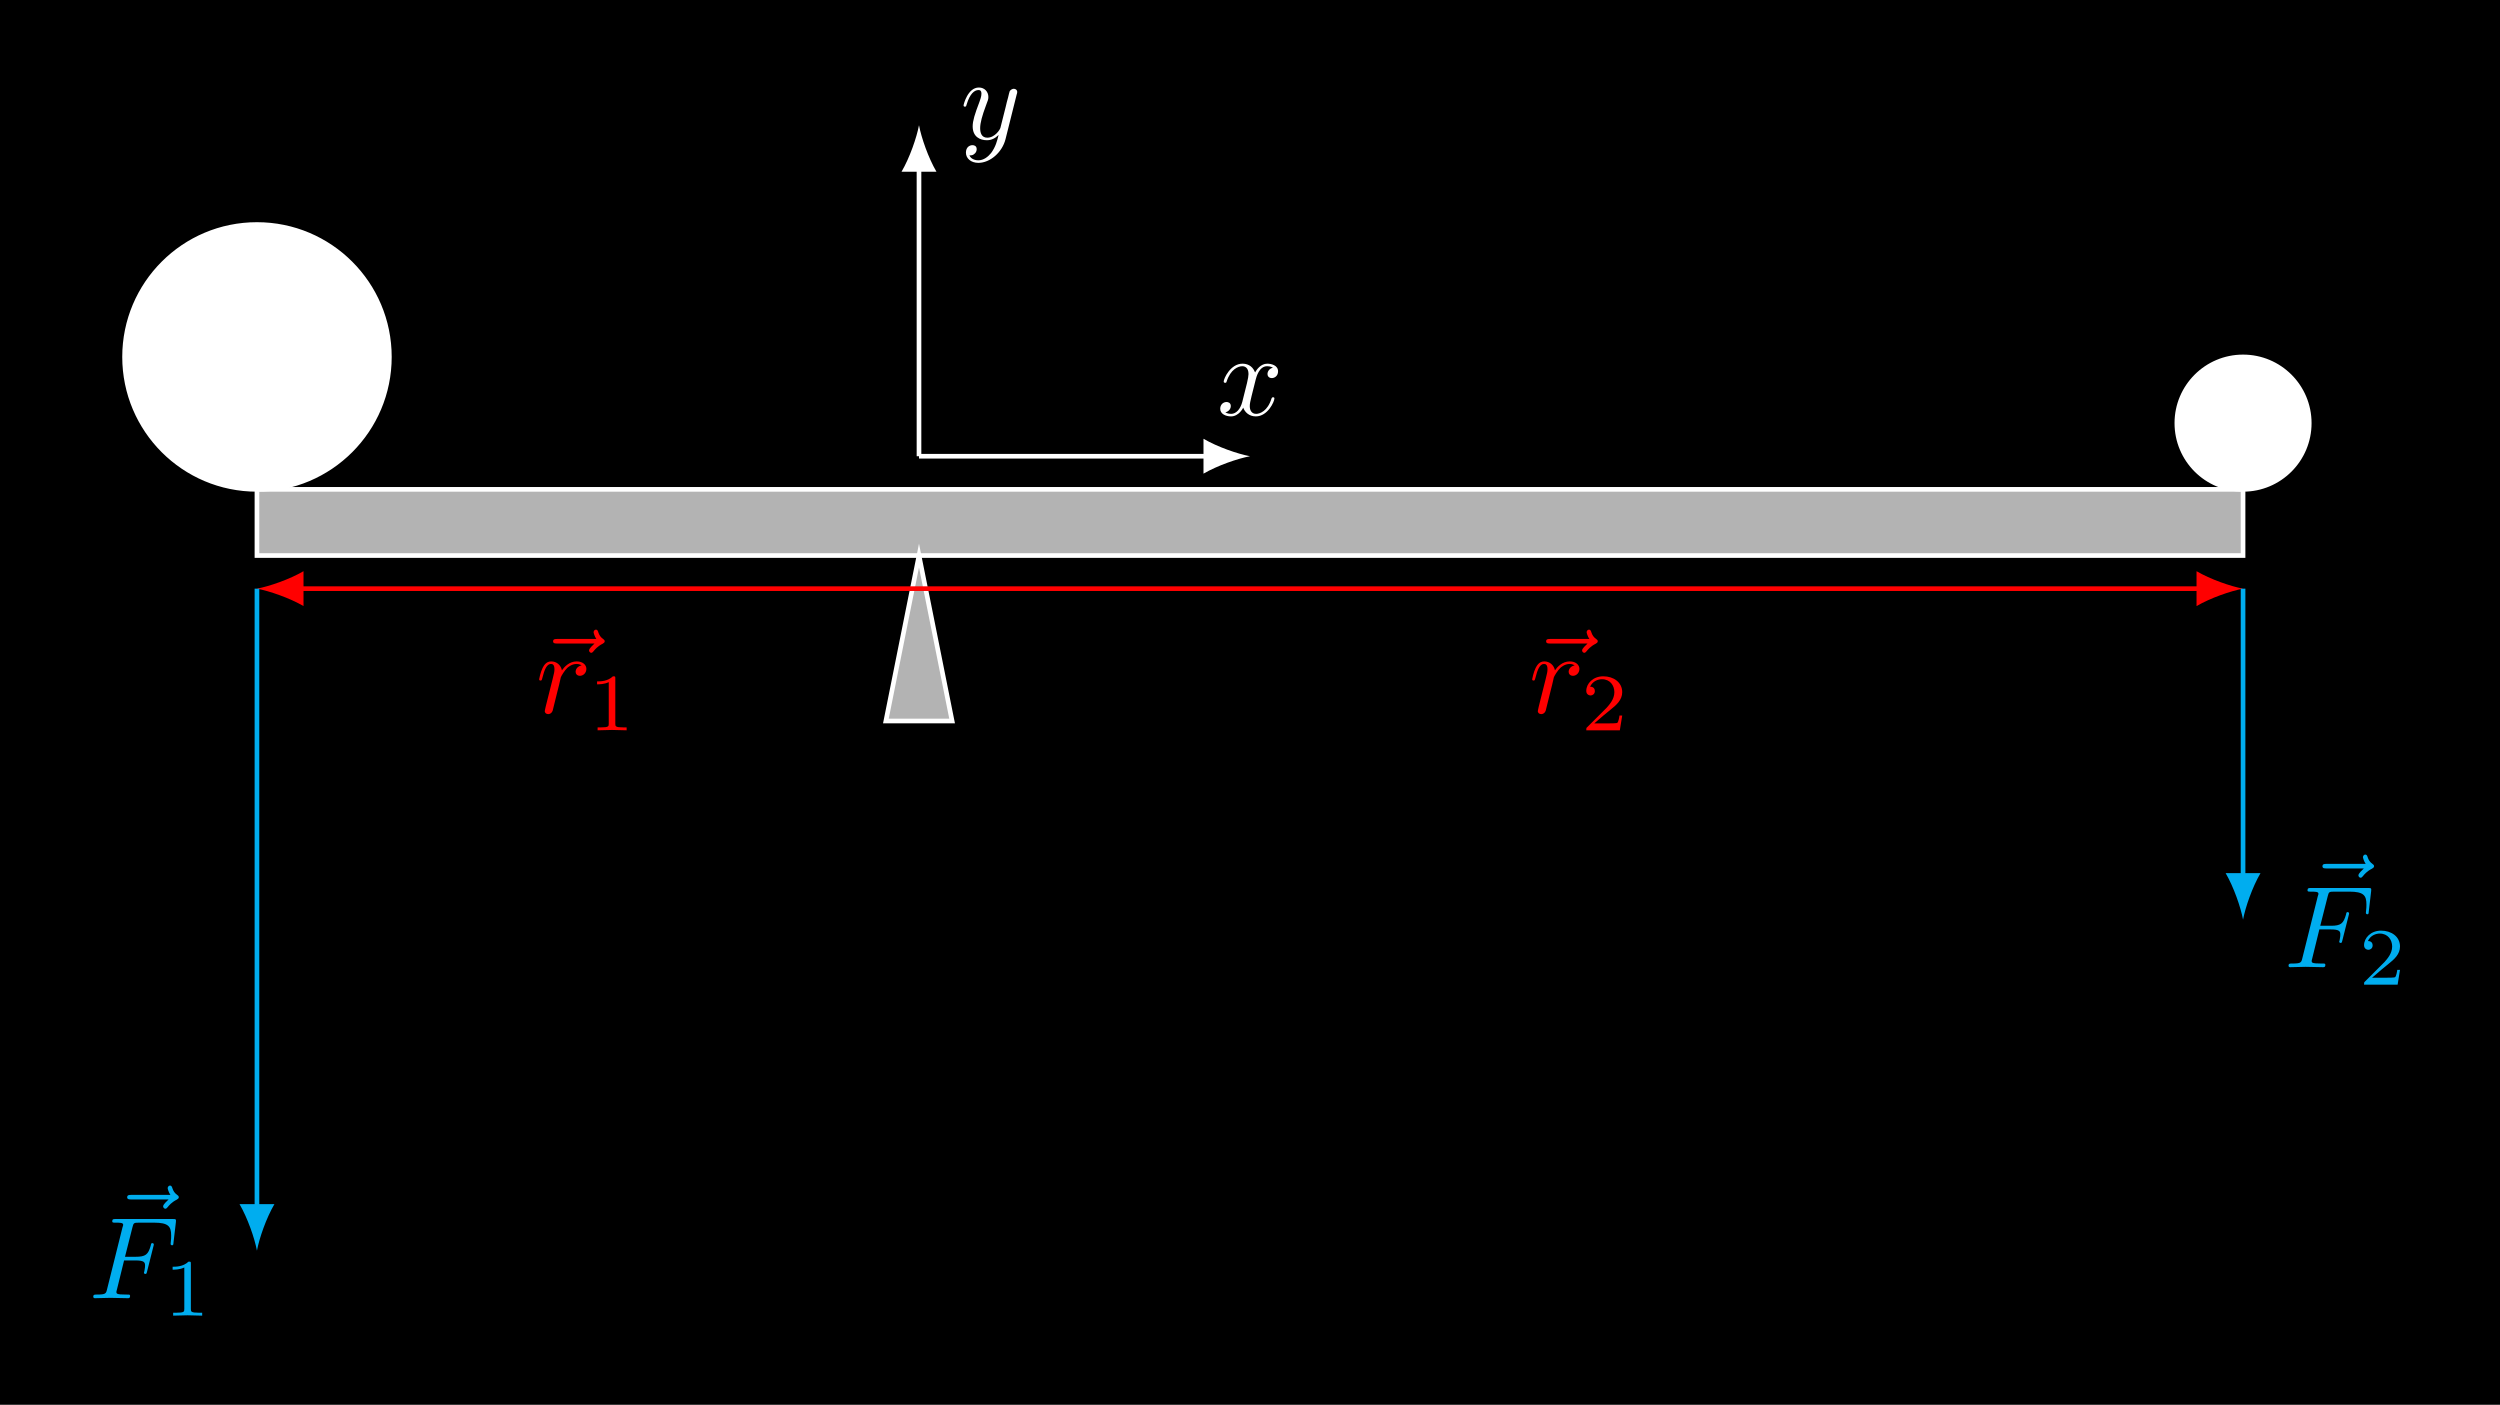
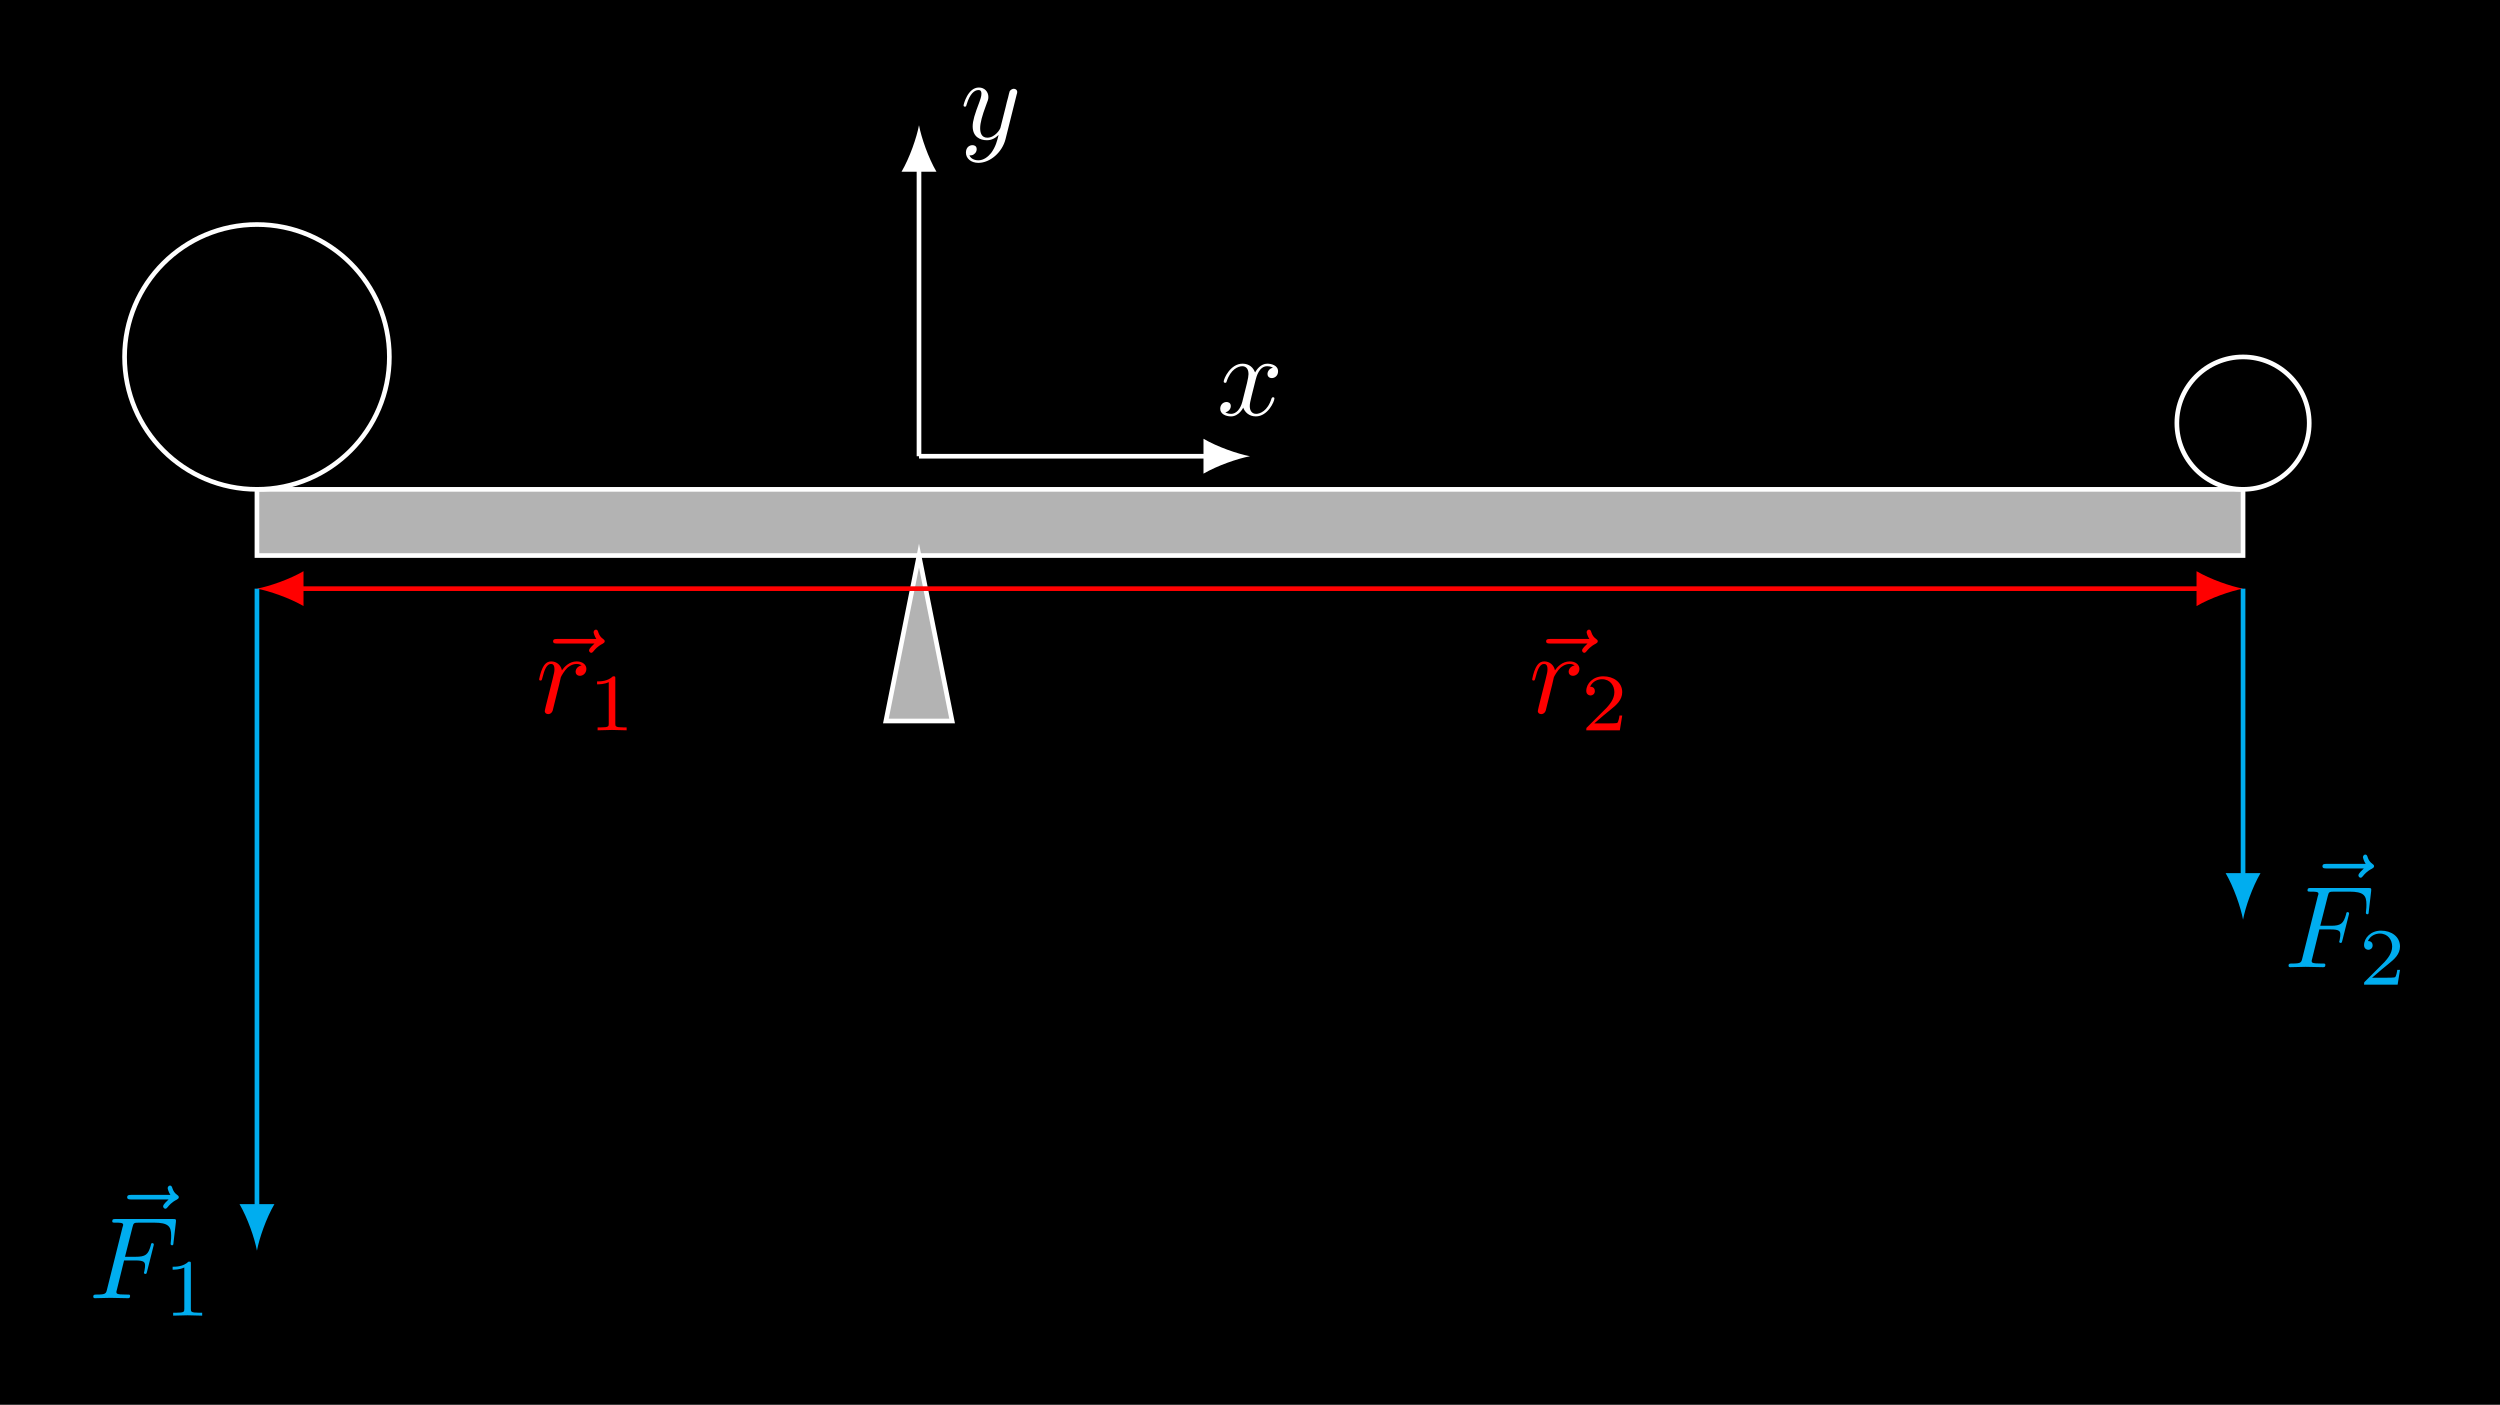
<svg xmlns="http://www.w3.org/2000/svg" xmlns:xlink="http://www.w3.org/1999/xlink" width="214.09pt" height="120.277pt" viewBox="0 0 214.09 120.277" version="1.1">
  <defs>
    <g>
      <symbol overflow="visible" id="glyph0-0">
        <path style="stroke:none;" d="" />
      </symbol>
      <symbol overflow="visible" id="glyph0-1">
        <path style="stroke:none;" d="M 5.359 -5.938 C 5.219 -5.797 4.891 -5.516 4.891 -5.344 C 4.891 -5.25 4.984 -5.141 5.078 -5.141 C 5.172 -5.141 5.219 -5.219 5.281 -5.281 C 5.391 -5.422 5.625 -5.703 6.062 -5.922 C 6.125 -5.969 6.234 -6.016 6.234 -6.125 C 6.234 -6.234 6.156 -6.281 6.094 -6.328 C 5.875 -6.484 5.766 -6.656 5.688 -6.891 C 5.656 -6.984 5.625 -7.125 5.484 -7.125 C 5.344 -7.125 5.281 -6.984 5.281 -6.906 C 5.281 -6.859 5.359 -6.547 5.516 -6.328 L 2.156 -6.328 C 2 -6.328 1.812 -6.328 1.812 -6.125 C 1.812 -5.938 2 -5.938 2.156 -5.938 Z M 5.359 -5.938 " />
      </symbol>
      <symbol overflow="visible" id="glyph0-2">
        <path style="stroke:none;" d="M 0.875 -0.594 C 0.844 -0.438 0.781 -0.203 0.781 -0.156 C 0.781 0.016 0.922 0.109 1.078 0.109 C 1.203 0.109 1.375 0.031 1.453 -0.172 C 1.469 -0.203 1.797 -1.562 1.844 -1.75 C 1.922 -2.078 2.109 -2.766 2.156 -3.047 C 2.203 -3.172 2.484 -3.641 2.719 -3.859 C 2.797 -3.922 3.094 -4.188 3.516 -4.188 C 3.781 -4.188 3.922 -4.062 3.938 -4.062 C 3.641 -4.016 3.422 -3.781 3.422 -3.516 C 3.422 -3.359 3.531 -3.172 3.797 -3.172 C 4.062 -3.172 4.344 -3.406 4.344 -3.766 C 4.344 -4.109 4.031 -4.406 3.516 -4.406 C 2.875 -4.406 2.438 -3.922 2.25 -3.641 C 2.156 -4.094 1.797 -4.406 1.328 -4.406 C 0.875 -4.406 0.688 -4.016 0.594 -3.844 C 0.422 -3.5 0.297 -2.906 0.297 -2.875 C 0.297 -2.766 0.391 -2.766 0.406 -2.766 C 0.516 -2.766 0.516 -2.781 0.578 -3 C 0.75 -3.703 0.953 -4.188 1.312 -4.188 C 1.469 -4.188 1.609 -4.109 1.609 -3.734 C 1.609 -3.516 1.578 -3.406 1.453 -2.891 Z M 0.875 -0.594 " />
      </symbol>
      <symbol overflow="visible" id="glyph0-3">
        <path style="stroke:none;" d="M 3.016 -3.234 L 3.984 -3.234 C 4.734 -3.234 4.812 -3.078 4.812 -2.797 C 4.812 -2.719 4.812 -2.609 4.75 -2.297 C 4.719 -2.25 4.719 -2.219 4.719 -2.188 C 4.719 -2.109 4.781 -2.078 4.828 -2.078 C 4.938 -2.078 4.938 -2.109 4.984 -2.281 L 5.531 -4.453 C 5.562 -4.562 5.562 -4.578 5.562 -4.609 C 5.562 -4.625 5.547 -4.719 5.438 -4.719 C 5.344 -4.719 5.328 -4.672 5.297 -4.5 C 5.078 -3.734 4.859 -3.547 4 -3.547 L 3.094 -3.547 L 3.734 -6.078 C 3.828 -6.438 3.844 -6.469 4.281 -6.469 L 5.594 -6.469 C 6.812 -6.469 7.047 -6.141 7.047 -5.375 C 7.047 -5.141 7.047 -5.109 7.016 -4.828 C 7 -4.703 7 -4.688 7 -4.656 C 7 -4.609 7.031 -4.531 7.125 -4.531 C 7.234 -4.531 7.234 -4.594 7.25 -4.781 L 7.453 -6.516 C 7.484 -6.781 7.438 -6.781 7.188 -6.781 L 2.297 -6.781 C 2.109 -6.781 2 -6.781 2 -6.578 C 2 -6.469 2.094 -6.469 2.281 -6.469 C 2.656 -6.469 2.938 -6.469 2.938 -6.297 C 2.938 -6.25 2.938 -6.234 2.875 -6.047 L 1.562 -0.781 C 1.469 -0.391 1.453 -0.312 0.656 -0.312 C 0.484 -0.312 0.375 -0.312 0.375 -0.125 C 0.375 0 0.5 0 0.531 0 C 0.812 0 1.562 -0.031 1.844 -0.031 C 2.172 -0.031 3 0 3.328 0 C 3.422 0 3.531 0 3.531 -0.188 C 3.531 -0.266 3.484 -0.297 3.484 -0.297 C 3.453 -0.312 3.422 -0.312 3.203 -0.312 C 2.984 -0.312 2.938 -0.312 2.688 -0.328 C 2.391 -0.359 2.359 -0.406 2.359 -0.531 C 2.359 -0.547 2.359 -0.609 2.406 -0.75 Z M 3.016 -3.234 " />
      </symbol>
      <symbol overflow="visible" id="glyph0-4">
        <path style="stroke:none;" d="M 3.328 -3.016 C 3.391 -3.266 3.625 -4.188 4.312 -4.188 C 4.359 -4.188 4.609 -4.188 4.812 -4.062 C 4.531 -4 4.344 -3.766 4.344 -3.516 C 4.344 -3.359 4.453 -3.172 4.719 -3.172 C 4.938 -3.172 5.25 -3.344 5.25 -3.75 C 5.25 -4.266 4.672 -4.406 4.328 -4.406 C 3.75 -4.406 3.406 -3.875 3.281 -3.656 C 3.031 -4.312 2.5 -4.406 2.203 -4.406 C 1.172 -4.406 0.594 -3.125 0.594 -2.875 C 0.594 -2.766 0.703 -2.766 0.719 -2.766 C 0.797 -2.766 0.828 -2.797 0.844 -2.875 C 1.188 -3.938 1.844 -4.188 2.188 -4.188 C 2.375 -4.188 2.719 -4.094 2.719 -3.516 C 2.719 -3.203 2.547 -2.547 2.188 -1.141 C 2.031 -0.531 1.672 -0.109 1.234 -0.109 C 1.172 -0.109 0.953 -0.109 0.734 -0.234 C 0.984 -0.297 1.203 -0.5 1.203 -0.781 C 1.203 -1.047 0.984 -1.125 0.844 -1.125 C 0.531 -1.125 0.297 -0.875 0.297 -0.547 C 0.297 -0.094 0.781 0.109 1.219 0.109 C 1.891 0.109 2.25 -0.594 2.266 -0.641 C 2.391 -0.281 2.75 0.109 3.344 0.109 C 4.375 0.109 4.938 -1.172 4.938 -1.422 C 4.938 -1.531 4.859 -1.531 4.828 -1.531 C 4.734 -1.531 4.719 -1.484 4.688 -1.422 C 4.359 -0.344 3.688 -0.109 3.375 -0.109 C 2.984 -0.109 2.828 -0.422 2.828 -0.766 C 2.828 -0.984 2.875 -1.203 2.984 -1.641 Z M 3.328 -3.016 " />
      </symbol>
      <symbol overflow="visible" id="glyph0-5">
        <path style="stroke:none;" d="M 4.844 -3.797 C 4.891 -3.938 4.891 -3.953 4.891 -4.031 C 4.891 -4.203 4.75 -4.297 4.594 -4.297 C 4.5 -4.297 4.344 -4.234 4.25 -4.094 C 4.234 -4.031 4.141 -3.734 4.109 -3.547 C 4.031 -3.297 3.969 -3.016 3.906 -2.75 L 3.453 -0.953 C 3.422 -0.812 2.984 -0.109 2.328 -0.109 C 1.828 -0.109 1.719 -0.547 1.719 -0.922 C 1.719 -1.375 1.891 -2 2.219 -2.875 C 2.375 -3.281 2.422 -3.391 2.422 -3.594 C 2.422 -4.031 2.109 -4.406 1.609 -4.406 C 0.656 -4.406 0.297 -2.953 0.297 -2.875 C 0.297 -2.766 0.391 -2.766 0.406 -2.766 C 0.516 -2.766 0.516 -2.797 0.562 -2.953 C 0.844 -3.891 1.234 -4.188 1.578 -4.188 C 1.656 -4.188 1.828 -4.188 1.828 -3.875 C 1.828 -3.625 1.719 -3.359 1.656 -3.172 C 1.25 -2.109 1.078 -1.547 1.078 -1.078 C 1.078 -0.188 1.703 0.109 2.297 0.109 C 2.688 0.109 3.016 -0.062 3.297 -0.344 C 3.172 0.172 3.047 0.672 2.656 1.203 C 2.391 1.531 2.016 1.828 1.562 1.828 C 1.422 1.828 0.969 1.797 0.797 1.406 C 0.953 1.406 1.094 1.406 1.219 1.281 C 1.328 1.203 1.422 1.062 1.422 0.875 C 1.422 0.562 1.156 0.531 1.062 0.531 C 0.828 0.531 0.5 0.688 0.5 1.172 C 0.5 1.672 0.938 2.047 1.562 2.047 C 2.578 2.047 3.609 1.141 3.891 0.016 Z M 4.844 -3.797 " />
      </symbol>
      <symbol overflow="visible" id="glyph1-0">
        <path style="stroke:none;" d="" />
      </symbol>
      <symbol overflow="visible" id="glyph1-1">
        <path style="stroke:none;" d="M 2.328 -4.438 C 2.328 -4.625 2.328 -4.625 2.125 -4.625 C 1.672 -4.188 1.047 -4.188 0.766 -4.188 L 0.766 -3.938 C 0.922 -3.938 1.391 -3.938 1.766 -4.125 L 1.766 -0.578 C 1.766 -0.344 1.766 -0.25 1.078 -0.25 L 0.812 -0.25 L 0.812 0 C 0.938 0 1.797 -0.031 2.047 -0.031 C 2.266 -0.031 3.141 0 3.297 0 L 3.297 -0.25 L 3.031 -0.25 C 2.328 -0.25 2.328 -0.344 2.328 -0.578 Z M 2.328 -4.438 " />
      </symbol>
      <symbol overflow="visible" id="glyph1-2">
        <path style="stroke:none;" d="M 3.516 -1.266 L 3.281 -1.266 C 3.266 -1.109 3.188 -0.703 3.094 -0.641 C 3.047 -0.594 2.516 -0.594 2.406 -0.594 L 1.125 -0.594 C 1.859 -1.234 2.109 -1.438 2.516 -1.766 C 3.031 -2.172 3.516 -2.609 3.516 -3.266 C 3.516 -4.109 2.781 -4.625 1.891 -4.625 C 1.031 -4.625 0.438 -4.016 0.438 -3.375 C 0.438 -3.031 0.734 -2.984 0.812 -2.984 C 0.969 -2.984 1.172 -3.109 1.172 -3.359 C 1.172 -3.484 1.125 -3.734 0.766 -3.734 C 0.984 -4.219 1.453 -4.375 1.781 -4.375 C 2.484 -4.375 2.844 -3.828 2.844 -3.266 C 2.844 -2.656 2.406 -2.188 2.188 -1.938 L 0.516 -0.266 C 0.438 -0.203 0.438 -0.188 0.438 0 L 3.312 0 Z M 3.516 -1.266 " />
      </symbol>
    </g>
    <clipPath id="clip1">
      <path d="M 0 0 L 214.09 0 L 214.09 120.277 L 0 120.277 Z M 0 0 " />
    </clipPath>
  </defs>
  <g id="surface1">
    <g clip-path="url(#clip1)" clip-rule="nonzero">
      <path style=" stroke:none;fill-rule:nonzero;fill:rgb(0%,0%,0%);fill-opacity:1;" d="M 0 120.277 L 0 0 L 214.094 0 L 214.094 120.277 Z M 0 120.277 " />
      <path style=" stroke:none;fill-rule:nonzero;fill:rgb(0%,0%,0%);fill-opacity:1;" d="M 0 120.277 L 0 0 L 214.094 0 L 214.094 120.277 Z M 0 120.277 " />
    </g>
    <path style="fill-rule:nonzero;fill:rgb(70%,70%,70%);fill-opacity:1;stroke-width:0.399;stroke-linecap:butt;stroke-linejoin:miter;stroke:rgb(100%,100%,100%);stroke-opacity:1;stroke-miterlimit:10;" d="M -56.695 -0 L -56.695 5.668 L 113.387 5.668 L 113.387 -0 Z M -56.695 -0 " transform="matrix(1,0,0,-1,78.699,47.574)" />
    <path style="fill-rule:nonzero;fill:rgb(70%,70%,70%);fill-opacity:1;stroke-width:0.399;stroke-linecap:butt;stroke-linejoin:miter;stroke:rgb(100%,100%,100%);stroke-opacity:1;stroke-miterlimit:10;" d="M -2.836 -14.172 L 0 -0 L 2.836 -14.172 Z M -2.836 -14.172 " transform="matrix(1,0,0,-1,78.699,47.574)" />
-     <path style="fill-rule:nonzero;fill:rgb(100%,100%,100%);fill-opacity:1;stroke-width:0.399;stroke-linecap:butt;stroke-linejoin:miter;stroke:rgb(100%,100%,100%);stroke-opacity:1;stroke-miterlimit:10;" d="M -45.355 17.008 C -45.355 23.269 -50.433 28.347 -56.695 28.347 C -62.957 28.347 -68.031 23.269 -68.031 17.008 C -68.031 10.746 -62.957 5.668 -56.695 5.668 C -50.433 5.668 -45.355 10.746 -45.355 17.008 Z M -45.355 17.008 " transform="matrix(1,0,0,-1,78.699,47.574)" />
-     <path style="fill-rule:nonzero;fill:rgb(100%,100%,100%);fill-opacity:1;stroke-width:0.399;stroke-linecap:butt;stroke-linejoin:miter;stroke:rgb(100%,100%,100%);stroke-opacity:1;stroke-miterlimit:10;" d="M 119.055 11.34 C 119.055 14.469 116.52 17.008 113.387 17.008 C 110.258 17.008 107.719 14.469 107.719 11.34 C 107.719 8.207 110.258 5.668 113.387 5.668 C 116.52 5.668 119.055 8.207 119.055 11.34 Z M 119.055 11.34 " transform="matrix(1,0,0,-1,78.699,47.574)" />
+     <path style="fill-rule:nonzero;fill:rgb(0%,0%,0%);fill-opacity:1;stroke-width:0.399;stroke-linecap:butt;stroke-linejoin:miter;stroke:rgb(100%,100%,100%);stroke-opacity:1;stroke-miterlimit:10;" d="M -45.355 17.008 C -45.355 23.269 -50.433 28.347 -56.695 28.347 C -62.957 28.347 -68.031 23.269 -68.031 17.008 C -68.031 10.746 -62.957 5.668 -56.695 5.668 C -50.433 5.668 -45.355 10.746 -45.355 17.008 Z M -45.355 17.008 " transform="matrix(1,0,0,-1,78.699,47.574)" />
+     <path style="fill-rule:nonzero;fill:rgb(0%,0%,0%);fill-opacity:1;stroke-width:0.399;stroke-linecap:butt;stroke-linejoin:miter;stroke:rgb(100%,100%,100%);stroke-opacity:1;stroke-miterlimit:10;" d="M 119.055 11.34 C 119.055 14.469 116.52 17.008 113.387 17.008 C 110.258 17.008 107.719 14.469 107.719 11.34 C 107.719 8.207 110.258 5.668 113.387 5.668 C 116.52 5.668 119.055 8.207 119.055 11.34 Z M 119.055 11.34 " transform="matrix(1,0,0,-1,78.699,47.574)" />
    <path style="fill:none;stroke-width:0.399;stroke-linecap:butt;stroke-linejoin:miter;stroke:rgb(100%,0%,0%);stroke-opacity:1;stroke-miterlimit:10;" d="M 0 -2.836 L -53.105 -2.836 " transform="matrix(1,0,0,-1,78.699,47.574)" />
    <path style=" stroke:none;fill-rule:nonzero;fill:rgb(100%,0%,0%);fill-opacity:1;" d="M 22.004 50.41 C 23.066 50.609 24.797 51.207 25.992 51.902 L 25.992 48.914 C 24.797 49.613 23.066 50.211 22.004 50.41 " />
    <g style="fill:rgb(100%,0%,0%);fill-opacity:1;">
      <use xlink:href="#glyph0-1" x="45.552" y="61.046" />
    </g>
    <g style="fill:rgb(100%,0%,0%);fill-opacity:1;">
      <use xlink:href="#glyph0-2" x="45.871" y="61.046" />
    </g>
    <g style="fill:rgb(100%,0%,0%);fill-opacity:1;">
      <use xlink:href="#glyph1-1" x="50.365" y="62.541" />
    </g>
    <path style="fill:none;stroke-width:0.399;stroke-linecap:butt;stroke-linejoin:miter;stroke:rgb(100%,0%,0%);stroke-opacity:1;stroke-miterlimit:10;" d="M 0 -2.836 L 109.801 -2.836 " transform="matrix(1,0,0,-1,78.699,47.574)" />
    <path style=" stroke:none;fill-rule:nonzero;fill:rgb(100%,0%,0%);fill-opacity:1;" d="M 192.086 50.41 C 191.023 50.211 189.297 49.613 188.102 48.914 L 188.102 51.902 C 189.297 51.207 191.023 50.609 192.086 50.41 " />
    <g style="fill:rgb(100%,0%,0%);fill-opacity:1;">
      <use xlink:href="#glyph0-1" x="130.592" y="61.046" />
    </g>
    <g style="fill:rgb(100%,0%,0%);fill-opacity:1;">
      <use xlink:href="#glyph0-2" x="130.911" y="61.046" />
    </g>
    <g style="fill:rgb(100%,0%,0%);fill-opacity:1;">
      <use xlink:href="#glyph1-2" x="135.404" y="62.541" />
    </g>
    <path style="fill:none;stroke-width:0.399;stroke-linecap:butt;stroke-linejoin:miter;stroke:rgb(0%,67.839%,93.729%);stroke-opacity:1;stroke-miterlimit:10;" d="M -56.695 -2.836 L -56.695 -55.942 " transform="matrix(1,0,0,-1,78.699,47.574)" />
    <path style=" stroke:none;fill-rule:nonzero;fill:rgb(0%,67.839%,93.729%);fill-opacity:1;" d="M 22.004 107.102 C 22.203 106.039 22.801 104.312 23.5 103.117 L 20.512 103.117 C 21.207 104.312 21.805 106.039 22.004 107.102 " />
    <g style="fill:rgb(0%,67.839%,93.729%);fill-opacity:1;">
      <use xlink:href="#glyph0-1" x="9.078" y="108.654" />
    </g>
    <g style="fill:rgb(0%,67.839%,93.729%);fill-opacity:1;">
      <use xlink:href="#glyph0-3" x="7.61" y="111.173" />
    </g>
    <g style="fill:rgb(0%,67.839%,93.729%);fill-opacity:1;">
      <use xlink:href="#glyph1-1" x="14.017" y="112.667" />
    </g>
    <path style="fill:none;stroke-width:0.399;stroke-linecap:butt;stroke-linejoin:miter;stroke:rgb(0%,67.839%,93.729%);stroke-opacity:1;stroke-miterlimit:10;" d="M 113.387 -2.836 L 113.387 -27.594 " transform="matrix(1,0,0,-1,78.699,47.574)" />
    <path style=" stroke:none;fill-rule:nonzero;fill:rgb(0%,67.839%,93.729%);fill-opacity:1;" d="M 192.086 78.754 C 192.285 77.691 192.883 75.965 193.582 74.77 L 190.594 74.77 C 191.289 75.965 191.887 77.691 192.086 78.754 " />
    <g style="fill:rgb(0%,67.839%,93.729%);fill-opacity:1;">
      <use xlink:href="#glyph0-1" x="197.073" y="80.308" />
    </g>
    <g style="fill:rgb(0%,67.839%,93.729%);fill-opacity:1;">
      <use xlink:href="#glyph0-3" x="195.604" y="82.826" />
    </g>
    <g style="fill:rgb(0%,67.839%,93.729%);fill-opacity:1;">
      <use xlink:href="#glyph1-2" x="202.011" y="84.321" />
    </g>
    <path style="fill:none;stroke-width:0.399;stroke-linecap:butt;stroke-linejoin:miter;stroke:rgb(100%,100%,100%);stroke-opacity:1;stroke-miterlimit:10;" d="M 0 8.504 L 24.762 8.504 " transform="matrix(1,0,0,-1,78.699,47.574)" />
    <path style=" stroke:none;fill-rule:nonzero;fill:rgb(100%,100%,100%);fill-opacity:1;" d="M 107.047 39.07 C 105.984 38.871 104.258 38.273 103.062 37.574 L 103.062 40.562 C 104.258 39.867 105.984 39.27 107.047 39.07 " />
    <g style="fill:rgb(100%,100%,100%);fill-opacity:1;">
      <use xlink:href="#glyph0-4" x="104.198" y="35.55" />
    </g>
    <path style="fill:none;stroke-width:0.399;stroke-linecap:butt;stroke-linejoin:miter;stroke:rgb(100%,100%,100%);stroke-opacity:1;stroke-miterlimit:10;" d="M 0 8.504 L 0 33.265 " transform="matrix(1,0,0,-1,78.699,47.574)" />
    <path style=" stroke:none;fill-rule:nonzero;fill:rgb(100%,100%,100%);fill-opacity:1;" d="M 78.699 10.723 C 78.5 11.785 77.902 13.512 77.203 14.707 L 80.195 14.707 C 79.496 13.512 78.898 11.785 78.699 10.723 " />
    <g style="fill:rgb(100%,100%,100%);fill-opacity:1;">
      <use xlink:href="#glyph0-5" x="82.218" y="11.9" />
    </g>
  </g>
</svg>
